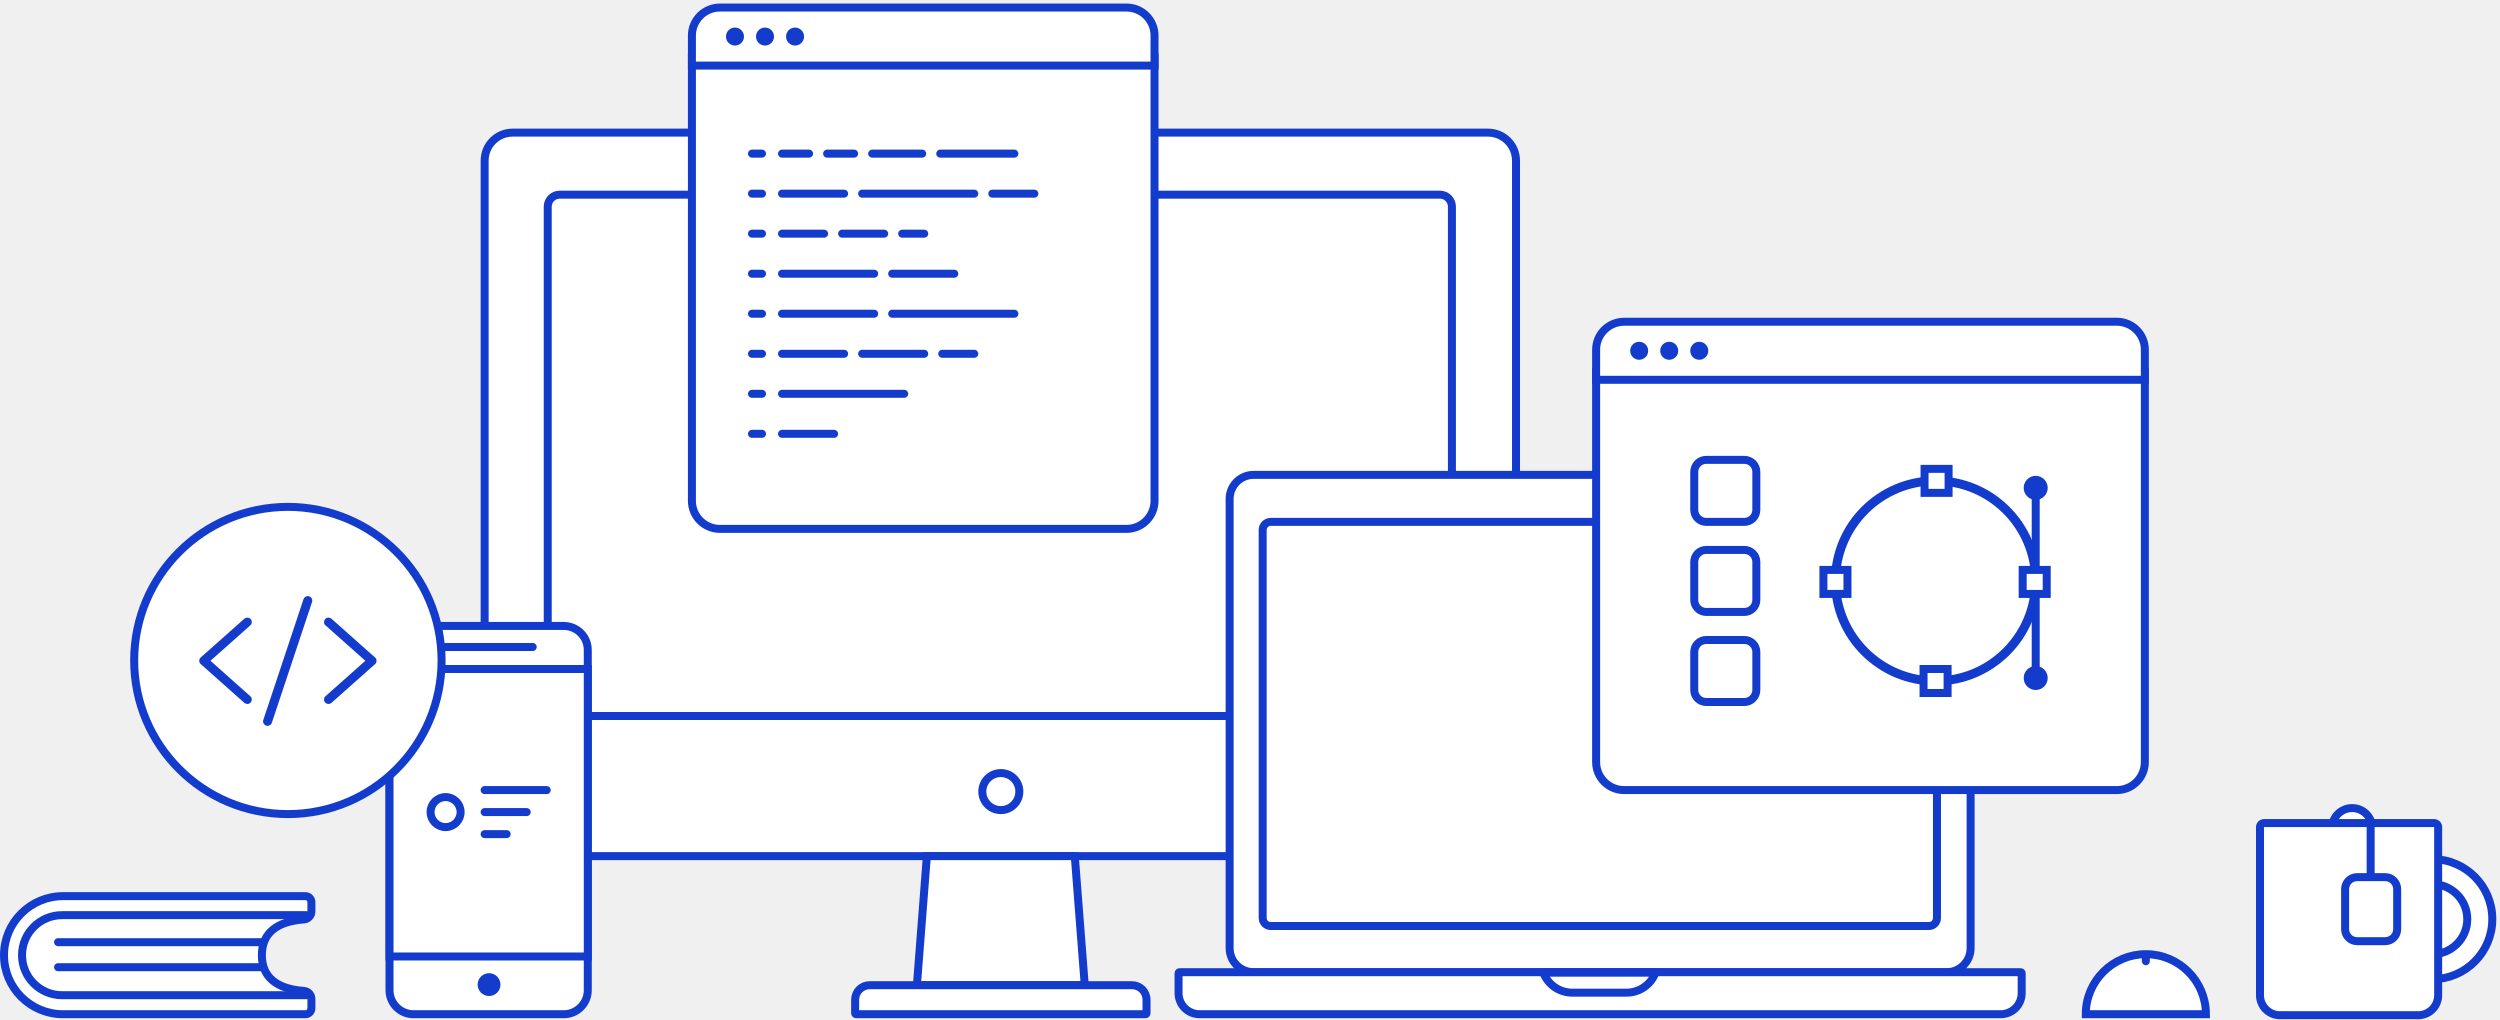
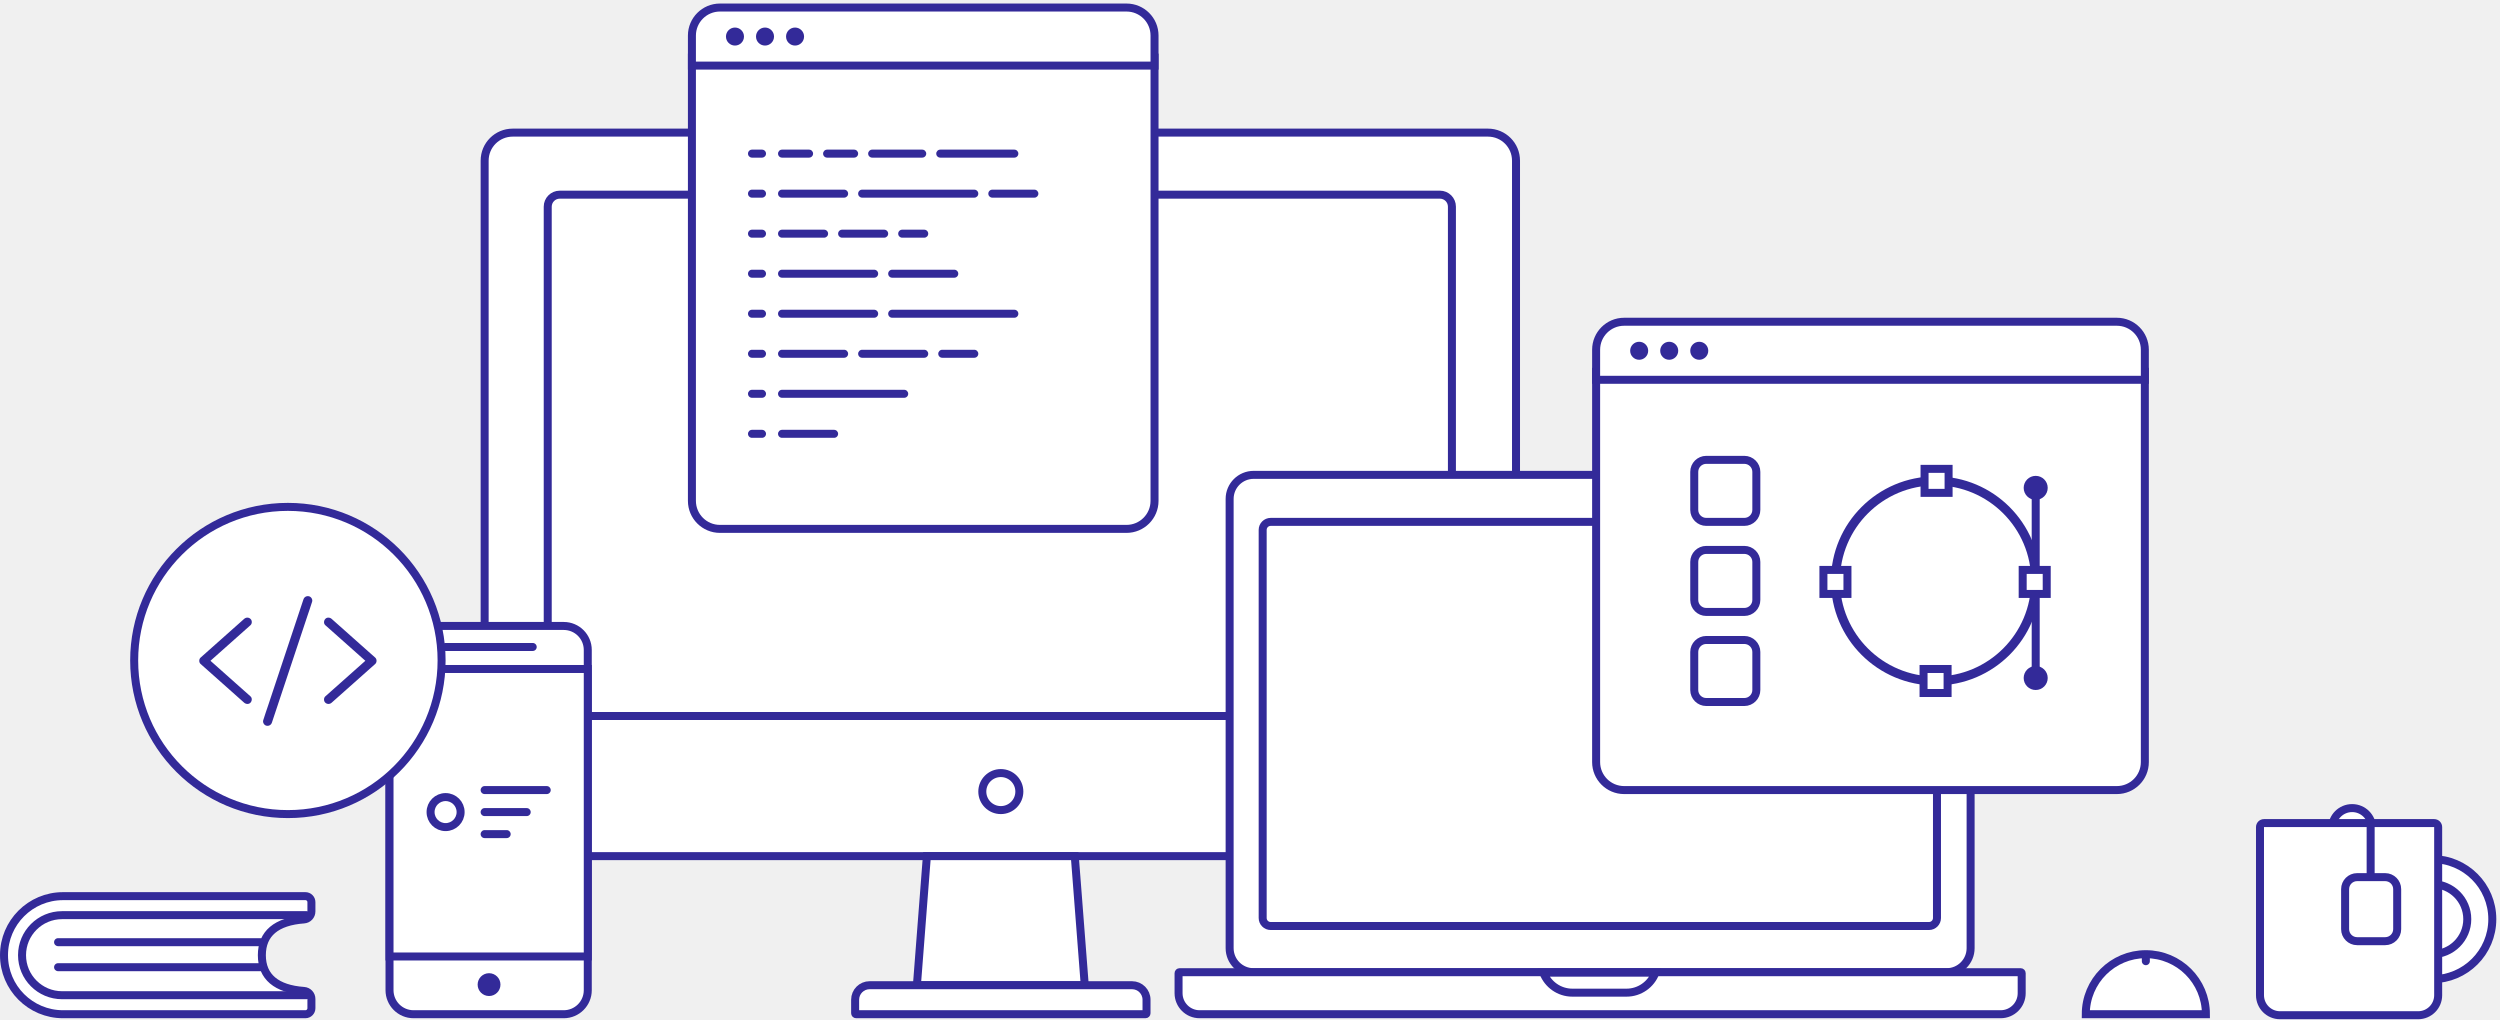
<svg xmlns="http://www.w3.org/2000/svg" width="650px" height="265px" viewBox="0 0 650 265" version="1.1">
  <g id="Website" stroke="none" stroke-width="1" fill="none" fill-rule="evenodd">
    <g id="Group-32" transform="translate(0, 3)">
-       <path d="M126.008,38.765 C126.008,34.738 129.264,31.482 133.298,31.482 L386.872,31.482 C390.899,31.482 394.162,34.74 394.162,38.765 L394.162,212.307 C394.162,216.334 390.906,219.591 386.872,219.591 L133.298,219.591 C129.271,219.591 126.008,216.332 126.008,212.307 L126.008,38.765 Z" id="Case" stroke="#133ccd" stroke-width="2.081" fill="#FFFFFF" />
-       <path d="M142.41,50.737 C142.41,49.012 143.813,47.613 145.536,47.613 L374.374,47.613 C376.103,47.613 377.5,49.004 377.5,50.737 L377.5,180.042 C377.5,181.766 376.097,183.166 374.374,183.166 L145.536,183.166 C143.807,183.166 142.41,181.774 142.41,180.042 L142.41,50.737 Z" id="Case" stroke="#133ccd" stroke-width="2.081" fill="#FFFFFF" />
-       <path d="M240.99,219.591 L279.441,219.591 L282.037,253.154 L238.394,253.154 L240.99,219.591 Z" id="Case" stroke="#133ccd" stroke-width="2.081" fill="#FFFFFF" />
-       <path d="M222.334,253.411 L222.334,256.927 C222.334,259.007 224.024,260.699 226.104,260.699 L294.326,260.699 C296.402,260.699 298.096,259.007 298.096,256.927 L298.096,253.411 C298.096,253.266 297.984,253.154 297.835,253.154 L222.596,253.154 C222.45,253.154 222.334,253.269 222.334,253.411 Z" id="Keyboard" stroke="#133ccd" stroke-width="2.081" fill="#FFFFFF" transform="translate(260.2153, 256.9265) scale(1, -1) translate(-260.2153, -256.9265) " />
-       <ellipse id="Oval-6" stroke="#133ccd" stroke-width="2.081" cx="260.215" cy="202.809" rx="4.816" ry="4.813" />
-       <rect id="Case" stroke="#133ccd" stroke-width="2.081" fill="#FFFFFF" x="101.275" y="159.75" width="51.547" height="100.949" rx="6.244" />
-       <path d="M101.275,170.937 L152.822,170.937 L152.822,245.687 L101.275,245.687 L101.275,170.937 Z" id="Case" stroke="#133ccd" stroke-width="2.081" fill="#FFFFFF" />
-       <rect id="Rectangle-11" fill="#133ccd" x="114.812" y="164.173" width="24.733" height="2.081" rx="1.041" />
-       <rect id="Rectangle-11" fill="#133ccd" x="124.185" y="250.032" width="5.936" height="5.932" rx="2.966" />
-       <ellipse id="Oval-6" stroke="#133ccd" stroke-width="2.081" fill="#FFFFFF" cx="115.854" cy="208.143" rx="3.905" ry="3.903" />
-       <rect id="Rectangle-11" fill="#133ccd" x="124.966" y="201.378" width="18.224" height="2.081" rx="1.041" />
-       <rect id="Rectangle-11" fill="#133ccd" x="124.966" y="207.102" width="13.017" height="2.081" rx="1.041" />
-       <rect id="Rectangle-11" fill="#133ccd" x="124.966" y="212.826" width="7.81" height="2.081" rx="1.041" />
-       <ellipse id="Oval-7" stroke="#133ccd" stroke-width="2.081" fill="#FFFFFF" cx="74.849" cy="168.726" rx="39.964" ry="39.937" />
-       <rect id="Case" stroke="#133ccd" stroke-width="2.081" fill="#FFFFFF" x="319.705" y="120.463" width="192.654" height="129.309" rx="6.244" />
-       <path d="M306.426,250.026 L306.426,255.235 C306.426,258.248 308.874,260.699 311.888,260.699 L520.176,260.699 C523.187,260.699 525.638,258.25 525.638,255.235 L525.638,250.026 C525.638,249.884 525.525,249.772 525.379,249.772 L306.685,249.772 C306.539,249.772 306.426,249.884 306.426,250.026 Z" id="Keyboard" stroke="#133ccd" stroke-width="2.081" fill="#FFFFFF" />
-       <path d="M430.429,249.889 L401.27,249.888 C402.434,252.961 405.402,255.092 408.808,255.092 L422.891,255.092 C426.297,255.092 429.265,252.962 430.429,249.889 Z" id="Notch" stroke="#133ccd" stroke-width="2.081" fill="#FFFFFF" />
-       <rect id="Screen" stroke="#133ccd" stroke-width="2.081" fill="#FFFFFF" x="328.295" y="132.691" width="175.32" height="105.073" rx="2.081" />
+       <path d="M126.008,38.765 C126.008,34.738 129.264,31.482 133.298,31.482 L386.872,31.482 C390.899,31.482 394.162,34.74 394.162,38.765 L394.162,212.307 C394.162,216.334 390.906,219.591 386.872,219.591 L133.298,219.591 C129.271,219.591 126.008,216.332 126.008,212.307 L126.008,38.765 Z" id="Case" stroke="#332A99" stroke-width="2.081" fill="#FFFFFF" />
+       <path d="M142.41,50.737 C142.41,49.012 143.813,47.613 145.536,47.613 L374.374,47.613 C376.103,47.613 377.5,49.004 377.5,50.737 L377.5,180.042 C377.5,181.766 376.097,183.166 374.374,183.166 L145.536,183.166 C143.807,183.166 142.41,181.774 142.41,180.042 L142.41,50.737 Z" id="Case" stroke="#332A99" stroke-width="2.081" fill="#FFFFFF" />
+       <path d="M240.99,219.591 L279.441,219.591 L282.037,253.154 L238.394,253.154 L240.99,219.591 Z" id="Case" stroke="#332A99" stroke-width="2.081" fill="#FFFFFF" />
+       <path d="M222.334,253.411 L222.334,256.927 C222.334,259.007 224.024,260.699 226.104,260.699 L294.326,260.699 C296.402,260.699 298.096,259.007 298.096,256.927 L298.096,253.411 C298.096,253.266 297.984,253.154 297.835,253.154 L222.596,253.154 C222.45,253.154 222.334,253.269 222.334,253.411 Z" id="Keyboard" stroke="#332A99" stroke-width="2.081" fill="#FFFFFF" transform="translate(260.2153, 256.9265) scale(1, -1) translate(-260.2153, -256.9265) " />
+       <ellipse id="Oval-6" stroke="#332A99" stroke-width="2.081" cx="260.215" cy="202.809" rx="4.816" ry="4.813" />
+       <rect id="Case" stroke="#332A99" stroke-width="2.081" fill="#FFFFFF" x="101.275" y="159.75" width="51.547" height="100.949" rx="6.244" />
+       <path d="M101.275,170.937 L152.822,170.937 L152.822,245.687 L101.275,245.687 L101.275,170.937 Z" id="Case" stroke="#332A99" stroke-width="2.081" fill="#FFFFFF" />
+       <rect id="Rectangle-11" fill="#332A99" x="114.812" y="164.173" width="24.733" height="2.081" rx="1.041" />
+       <rect id="Rectangle-11" fill="#332A99" x="124.185" y="250.032" width="5.936" height="5.932" rx="2.966" />
+       <ellipse id="Oval-6" stroke="#332A99" stroke-width="2.081" fill="#FFFFFF" cx="115.854" cy="208.143" rx="3.905" ry="3.903" />
+       <rect id="Rectangle-11" fill="#332A99" x="124.966" y="201.378" width="18.224" height="2.081" rx="1.041" />
+       <rect id="Rectangle-11" fill="#332A99" x="124.966" y="207.102" width="13.017" height="2.081" rx="1.041" />
+       <rect id="Rectangle-11" fill="#332A99" x="124.966" y="212.826" width="7.81" height="2.081" rx="1.041" />
+       <ellipse id="Oval-7" stroke="#332A99" stroke-width="2.081" fill="#FFFFFF" cx="74.849" cy="168.726" rx="39.964" ry="39.937" />
+       <rect id="Case" stroke="#332A99" stroke-width="2.081" fill="#FFFFFF" x="319.705" y="120.463" width="192.654" height="129.309" rx="6.244" />
+       <path d="M306.426,250.026 L306.426,255.235 C306.426,258.248 308.874,260.699 311.888,260.699 L520.176,260.699 C523.187,260.699 525.638,258.25 525.638,255.235 L525.638,250.026 C525.638,249.884 525.525,249.772 525.379,249.772 L306.685,249.772 C306.539,249.772 306.426,249.884 306.426,250.026 Z" id="Keyboard" stroke="#332A99" stroke-width="2.081" fill="#FFFFFF" />
+       <path d="M430.429,249.889 L401.27,249.888 C402.434,252.961 405.402,255.092 408.808,255.092 L422.891,255.092 C426.297,255.092 429.265,252.962 430.429,249.889 Z" id="Notch" stroke="#332A99" stroke-width="2.081" fill="#FFFFFF" />
+       <rect id="Screen" stroke="#332A99" stroke-width="2.081" fill="#FFFFFF" x="328.295" y="132.691" width="175.32" height="105.073" rx="2.081" />
      <ellipse id="Oval-3" fill="#293347" cx="254.358" cy="49.954" rx="1.302" ry="1.301" />
-       <path d="M179.899,11.968 L300.178,11.968 L300.178,127.228 C300.178,131.249 296.909,134.512 292.886,134.512 L187.191,134.512 C183.166,134.512 179.899,131.248 179.899,127.228 L179.899,11.968 Z" id="Case" stroke="#133ccd" stroke-width="2.081" fill="#FFFFFF" />
-       <path d="M179.899,6.238 C179.899,2.22 183.169,-1.041 187.191,-1.041 L292.886,-1.041 C296.913,-1.041 300.178,2.216 300.178,6.238 L300.178,14.05 L179.899,14.05 L179.899,6.238 Z" id="Case" stroke="#133ccd" stroke-width="2.081" fill="#FFFFFF" />
-       <ellipse id="Oval-5" fill="#133ccd" cx="191.094" cy="6.504" rx="2.343" ry="2.342" />
-       <ellipse id="Oval-5" fill="#133ccd" cx="198.904" cy="6.504" rx="2.343" ry="2.342" />
-       <ellipse id="Oval-5" fill="#133ccd" cx="206.714" cy="6.504" rx="2.343" ry="2.342" />
-       <rect id="Rectangle-11" fill="#133ccd" x="194.478" y="87.94" width="4.686" height="2.081" rx="1.041" />
-       <rect id="Rectangle-11" fill="#133ccd" x="194.478" y="35.905" width="4.686" height="2.081" rx="1.041" />
-       <path d="M203.329,35.905 L210.36,35.905 C210.935,35.905 211.401,36.371 211.401,36.945 C211.401,37.52 210.935,37.986 210.36,37.986 L203.329,37.986 C202.754,37.986 202.288,37.52 202.288,36.945 C202.288,36.371 202.754,35.905 203.329,35.905 Z" id="Rectangle-11" fill="#133ccd" />
-       <path d="M215.045,35.905 L222.075,35.905 C222.65,35.905 223.116,36.371 223.116,36.945 C223.116,37.52 222.65,37.986 222.075,37.986 L215.045,37.986 C214.47,37.986 214.004,37.52 214.004,36.945 C214.004,36.371 214.47,35.905 215.045,35.905 Z" id="Rectangle-11" fill="#133ccd" />
-       <path d="M226.76,35.905 L239.779,35.905 C240.354,35.905 240.82,36.371 240.82,36.945 C240.82,37.52 240.354,37.986 239.779,37.986 L226.76,37.986 C226.186,37.986 225.72,37.52 225.72,36.945 C225.72,36.371 226.186,35.905 226.76,35.905 Z" id="Rectangle-11" fill="#133ccd" />
-       <path d="M244.464,35.905 L263.731,35.905 C264.305,35.905 264.771,36.371 264.771,36.945 C264.771,37.52 264.305,37.986 263.731,37.986 L244.464,37.986 C243.889,37.986 243.423,37.52 243.423,36.945 C243.423,36.371 243.889,35.905 244.464,35.905 Z" id="Rectangle-11" fill="#133ccd" />
-       <rect id="Rectangle-11" fill="#133ccd" x="194.478" y="46.312" width="4.686" height="2.081" rx="1.041" />
-       <rect id="Rectangle-11" fill="#133ccd" x="194.478" y="56.719" width="4.686" height="2.081" rx="1.041" />
-       <rect id="Rectangle-11" fill="#133ccd" x="194.478" y="67.126" width="4.686" height="2.081" rx="1.041" />
-       <rect id="Rectangle-11" fill="#133ccd" x="194.478" y="77.533" width="4.686" height="2.081" rx="1.041" />
-       <rect id="Rectangle-11" fill="#133ccd" x="194.478" y="98.348" width="4.686" height="2.081" rx="1.041" />
-       <rect id="Rectangle-11" fill="#133ccd" x="194.478" y="108.755" width="4.686" height="2.081" rx="1.041" />
-       <rect id="Rectangle-11" fill="#133ccd" x="202.288" y="46.312" width="18.224" height="2.081" rx="1.041" />
-       <rect id="Rectangle-11" fill="#133ccd" x="223.116" y="46.312" width="31.241" height="2.081" rx="1.041" />
-       <rect id="Rectangle-11" fill="#133ccd" x="256.961" y="46.312" width="13.017" height="2.081" rx="1.041" />
-       <rect id="Rectangle-11" fill="#133ccd" x="202.288" y="56.719" width="13.017" height="2.081" rx="1.041" />
-       <rect id="Rectangle-11" fill="#133ccd" x="217.909" y="56.719" width="13.017" height="2.081" rx="1.041" />
-       <rect id="Rectangle-11" fill="#133ccd" x="233.53" y="56.719" width="7.81" height="2.081" rx="1.041" />
-       <rect id="Rectangle-11" fill="#133ccd" x="202.288" y="67.126" width="26.035" height="2.081" rx="1.041" />
-       <rect id="Rectangle-11" fill="#133ccd" x="230.926" y="67.126" width="18.224" height="2.081" rx="1.041" />
-       <rect id="Rectangle-11" fill="#133ccd" x="202.288" y="77.533" width="26.035" height="2.081" rx="1.041" />
-       <rect id="Rectangle-11" fill="#133ccd" x="230.926" y="77.533" width="33.845" height="2.081" rx="1.041" />
-       <rect id="Rectangle-11" fill="#133ccd" x="202.288" y="87.94" width="18.224" height="2.081" rx="1.041" />
-       <rect id="Rectangle-11" fill="#133ccd" x="223.116" y="87.94" width="18.224" height="2.081" rx="1.041" />
-       <rect id="Rectangle-11" fill="#133ccd" x="243.944" y="87.94" width="10.414" height="2.081" rx="1.041" />
-       <rect id="Rectangle-11" fill="#133ccd" x="202.288" y="98.348" width="33.845" height="2.081" rx="1.041" />
-       <rect id="Rectangle-11" fill="#133ccd" x="202.288" y="108.755" width="15.621" height="2.081" rx="1.041" />
-       <path d="M414.991,93.664 L557.659,93.664 L557.659,195.143 C557.659,199.163 554.4,202.419 550.374,202.419 L422.277,202.419 C418.256,202.419 414.991,199.157 414.991,195.143 L414.991,93.664 Z" id="Case" stroke="#133ccd" stroke-width="2.081" fill="#FFFFFF" />
-       <path d="M414.991,87.934 C414.991,83.913 418.251,80.655 422.277,80.655 L550.374,80.655 C554.398,80.655 557.659,83.912 557.659,87.934 L557.659,95.746 L414.991,95.746 L414.991,87.934 Z" id="Case" stroke="#133ccd" stroke-width="2.081" fill="#FFFFFF" />
-       <ellipse id="Oval-5" fill="#133ccd" cx="426.186" cy="88.201" rx="2.343" ry="2.342" />
-       <ellipse id="Oval-5" fill="#133ccd" cx="433.996" cy="88.201" rx="2.343" ry="2.342" />
-       <ellipse id="Oval-5" fill="#133ccd" cx="441.806" cy="88.201" rx="2.343" ry="2.342" />
-       <ellipse id="Oval-6" stroke="#133ccd" stroke-width="2.342" fill="#FFFFFF" cx="503.248" cy="148.042" rx="26.035" ry="26.018" />
-       <path d="M500.383,118.902 L500.383,125.146 L506.633,125.146 L506.633,118.902 L500.383,118.902 Z" id="Rectangle-12" stroke="#133ccd" stroke-width="2.081" fill="#FFFFFF" />
-       <path d="M500.123,170.937 L500.123,177.182 L506.373,177.182 L506.373,170.937 L500.123,170.937 Z" id="Rectangle-12" stroke="#133ccd" stroke-width="2.081" fill="#FFFFFF" />
-       <path d="M474.089,145.18 L474.089,151.424 L480.338,151.424 L480.338,145.18 L474.089,145.18 Z" id="Rectangle-12" stroke="#133ccd" stroke-width="2.081" fill="#FFFFFF" />
-       <path d="M525.897,145.18 L525.897,151.424 L532.147,151.424 L532.147,145.18 L525.897,145.18 Z" id="Rectangle-12" stroke="#133ccd" stroke-width="2.081" fill="#FFFFFF" />
-       <line x1="529.282" y1="124.626" x2="529.282" y2="144.139" id="Line" stroke="#133ccd" stroke-width="2.081" stroke-linecap="square" />
-       <line x1="529.282" y1="151.944" x2="529.282" y2="171.458" id="Line" stroke="#133ccd" stroke-width="2.081" stroke-linecap="square" />
-       <ellipse id="Oval-5" fill="#133ccd" cx="529.282" cy="123.845" rx="3.124" ry="3.122" />
-       <ellipse id="Oval-5" fill="#133ccd" cx="529.282" cy="173.279" rx="3.124" ry="3.122" />
-       <g id="Group-60" transform="translate(439.4632, 115.5194)" fill="#FFFFFF" stroke="#133ccd" stroke-width="2.081">
+       <path d="M179.899,11.968 L300.178,11.968 L300.178,127.228 C300.178,131.249 296.909,134.512 292.886,134.512 L187.191,134.512 C183.166,134.512 179.899,131.248 179.899,127.228 L179.899,11.968 Z" id="Case" stroke="#332A99" stroke-width="2.081" fill="#FFFFFF" />
+       <path d="M179.899,6.238 C179.899,2.22 183.169,-1.041 187.191,-1.041 L292.886,-1.041 C296.913,-1.041 300.178,2.216 300.178,6.238 L300.178,14.05 L179.899,14.05 L179.899,6.238 Z" id="Case" stroke="#332A99" stroke-width="2.081" fill="#FFFFFF" />
+       <ellipse id="Oval-5" fill="#332A99" cx="191.094" cy="6.504" rx="2.343" ry="2.342" />
+       <ellipse id="Oval-5" fill="#332A99" cx="198.904" cy="6.504" rx="2.343" ry="2.342" />
+       <ellipse id="Oval-5" fill="#332A99" cx="206.714" cy="6.504" rx="2.343" ry="2.342" />
+       <rect id="Rectangle-11" fill="#332A99" x="194.478" y="87.94" width="4.686" height="2.081" rx="1.041" />
+       <rect id="Rectangle-11" fill="#332A99" x="194.478" y="35.905" width="4.686" height="2.081" rx="1.041" />
+       <path d="M203.329,35.905 L210.36,35.905 C210.935,35.905 211.401,36.371 211.401,36.945 C211.401,37.52 210.935,37.986 210.36,37.986 L203.329,37.986 C202.754,37.986 202.288,37.52 202.288,36.945 C202.288,36.371 202.754,35.905 203.329,35.905 Z" id="Rectangle-11" fill="#332A99" />
+       <path d="M215.045,35.905 L222.075,35.905 C222.65,35.905 223.116,36.371 223.116,36.945 C223.116,37.52 222.65,37.986 222.075,37.986 L215.045,37.986 C214.47,37.986 214.004,37.52 214.004,36.945 C214.004,36.371 214.47,35.905 215.045,35.905 Z" id="Rectangle-11" fill="#332A99" />
+       <path d="M226.76,35.905 L239.779,35.905 C240.354,35.905 240.82,36.371 240.82,36.945 C240.82,37.52 240.354,37.986 239.779,37.986 L226.76,37.986 C226.186,37.986 225.72,37.52 225.72,36.945 C225.72,36.371 226.186,35.905 226.76,35.905 Z" id="Rectangle-11" fill="#332A99" />
+       <path d="M244.464,35.905 L263.731,35.905 C264.305,35.905 264.771,36.371 264.771,36.945 C264.771,37.52 264.305,37.986 263.731,37.986 L244.464,37.986 C243.889,37.986 243.423,37.52 243.423,36.945 C243.423,36.371 243.889,35.905 244.464,35.905 Z" id="Rectangle-11" fill="#332A99" />
+       <rect id="Rectangle-11" fill="#332A99" x="194.478" y="46.312" width="4.686" height="2.081" rx="1.041" />
+       <rect id="Rectangle-11" fill="#332A99" x="194.478" y="56.719" width="4.686" height="2.081" rx="1.041" />
+       <rect id="Rectangle-11" fill="#332A99" x="194.478" y="67.126" width="4.686" height="2.081" rx="1.041" />
+       <rect id="Rectangle-11" fill="#332A99" x="194.478" y="77.533" width="4.686" height="2.081" rx="1.041" />
+       <rect id="Rectangle-11" fill="#332A99" x="194.478" y="98.348" width="4.686" height="2.081" rx="1.041" />
+       <rect id="Rectangle-11" fill="#332A99" x="194.478" y="108.755" width="4.686" height="2.081" rx="1.041" />
+       <rect id="Rectangle-11" fill="#332A99" x="202.288" y="46.312" width="18.224" height="2.081" rx="1.041" />
+       <rect id="Rectangle-11" fill="#332A99" x="223.116" y="46.312" width="31.241" height="2.081" rx="1.041" />
+       <rect id="Rectangle-11" fill="#332A99" x="256.961" y="46.312" width="13.017" height="2.081" rx="1.041" />
+       <rect id="Rectangle-11" fill="#332A99" x="202.288" y="56.719" width="13.017" height="2.081" rx="1.041" />
+       <rect id="Rectangle-11" fill="#332A99" x="217.909" y="56.719" width="13.017" height="2.081" rx="1.041" />
+       <rect id="Rectangle-11" fill="#332A99" x="233.53" y="56.719" width="7.81" height="2.081" rx="1.041" />
+       <rect id="Rectangle-11" fill="#332A99" x="202.288" y="67.126" width="26.035" height="2.081" rx="1.041" />
+       <rect id="Rectangle-11" fill="#332A99" x="230.926" y="67.126" width="18.224" height="2.081" rx="1.041" />
+       <rect id="Rectangle-11" fill="#332A99" x="202.288" y="77.533" width="26.035" height="2.081" rx="1.041" />
+       <rect id="Rectangle-11" fill="#332A99" x="230.926" y="77.533" width="33.845" height="2.081" rx="1.041" />
+       <rect id="Rectangle-11" fill="#332A99" x="202.288" y="87.94" width="18.224" height="2.081" rx="1.041" />
+       <rect id="Rectangle-11" fill="#332A99" x="223.116" y="87.94" width="18.224" height="2.081" rx="1.041" />
+       <rect id="Rectangle-11" fill="#332A99" x="243.944" y="87.94" width="10.414" height="2.081" rx="1.041" />
+       <rect id="Rectangle-11" fill="#332A99" x="202.288" y="98.348" width="33.845" height="2.081" rx="1.041" />
+       <rect id="Rectangle-11" fill="#332A99" x="202.288" y="108.755" width="15.621" height="2.081" rx="1.041" />
+       <path d="M414.991,93.664 L557.659,93.664 L557.659,195.143 C557.659,199.163 554.4,202.419 550.374,202.419 L422.277,202.419 C418.256,202.419 414.991,199.157 414.991,195.143 L414.991,93.664 Z" id="Case" stroke="#332A99" stroke-width="2.081" fill="#FFFFFF" />
+       <path d="M414.991,87.934 C414.991,83.913 418.251,80.655 422.277,80.655 L550.374,80.655 C554.398,80.655 557.659,83.912 557.659,87.934 L557.659,95.746 L414.991,95.746 L414.991,87.934 Z" id="Case" stroke="#332A99" stroke-width="2.081" fill="#FFFFFF" />
+       <ellipse id="Oval-5" fill="#332A99" cx="426.186" cy="88.201" rx="2.343" ry="2.342" />
+       <ellipse id="Oval-5" fill="#332A99" cx="433.996" cy="88.201" rx="2.343" ry="2.342" />
+       <ellipse id="Oval-5" fill="#332A99" cx="441.806" cy="88.201" rx="2.343" ry="2.342" />
+       <ellipse id="Oval-6" stroke="#332A99" stroke-width="2.342" fill="#FFFFFF" cx="503.248" cy="148.042" rx="26.035" ry="26.018" />
+       <path d="M500.383,118.902 L500.383,125.146 L506.633,125.146 L506.633,118.902 L500.383,118.902 Z" id="Rectangle-12" stroke="#332A99" stroke-width="2.081" fill="#FFFFFF" />
+       <path d="M500.123,170.937 L500.123,177.182 L506.373,177.182 L506.373,170.937 L500.123,170.937 Z" id="Rectangle-12" stroke="#332A99" stroke-width="2.081" fill="#FFFFFF" />
+       <path d="M474.089,145.18 L474.089,151.424 L480.338,151.424 L480.338,145.18 L474.089,145.18 Z" id="Rectangle-12" stroke="#332A99" stroke-width="2.081" fill="#FFFFFF" />
+       <path d="M525.897,145.18 L525.897,151.424 L532.147,151.424 L532.147,145.18 L525.897,145.18 Z" id="Rectangle-12" stroke="#332A99" stroke-width="2.081" fill="#FFFFFF" />
+       <line x1="529.282" y1="124.626" x2="529.282" y2="144.139" id="Line" stroke="#332A99" stroke-width="2.081" stroke-linecap="square" />
+       <line x1="529.282" y1="151.944" x2="529.282" y2="171.458" id="Line" stroke="#332A99" stroke-width="2.081" stroke-linecap="square" />
+       <ellipse id="Oval-5" fill="#332A99" cx="529.282" cy="123.845" rx="3.124" ry="3.122" />
+       <ellipse id="Oval-5" fill="#332A99" cx="529.282" cy="173.279" rx="3.124" ry="3.122" />
+       <g id="Group-60" transform="translate(439.4632, 115.5194)" fill="#FFFFFF" stroke="#332A99" stroke-width="2.081">
        <rect id="Rectangle-15" x="1.041" y="1.041" width="16.143" height="16.131" rx="3.122" />
        <rect id="Rectangle-15" x="1.041" y="24.457" width="16.143" height="16.131" rx="3.122" />
        <rect id="Rectangle-15" x="1.041" y="47.873" width="16.143" height="16.131" rx="3.122" />
      </g>
-       <ellipse id="Oval-8" stroke="#133ccd" stroke-width="2.081" fill="#FFFFFF" cx="632.379" cy="235.982" rx="15.621" ry="15.611" />
-       <ellipse id="Oval-8" stroke="#133ccd" stroke-width="2.081" fill="#FFFFFF" cx="632.379" cy="235.982" rx="9.112" ry="9.106" />
-       <ellipse id="Oval-8" stroke="#133ccd" stroke-width="2.081" fill="#FFFFFF" cx="611.552" cy="212.306" rx="5.207" ry="5.204" />
-       <path d="M588.64,211.005 C588.065,211.005 587.599,211.471 587.599,212.046 L587.599,255.756 C587.599,258.63 589.929,260.959 592.803,260.959 L628.72,260.959 C631.594,260.959 633.924,258.63 633.924,255.756 L633.924,212.046 C633.924,211.471 633.458,211.005 632.883,211.005 L588.64,211.005 Z" id="Rectangle-16" stroke="#133ccd" stroke-width="2.081" fill="#FFFFFF" />
-       <rect id="Rectangle-16" stroke="#133ccd" stroke-width="2.081" fill="#FFFFFF" x="609.729" y="225.055" width="13.539" height="16.651" rx="3.122" />
-       <line x1="616.368" y1="211.395" x2="616.368" y2="223.233" id="Line-2" stroke="#133ccd" stroke-width="2.081" stroke-linecap="square" />
-       <path d="M557.92,260.699 C566.548,260.699 573.541,260.699 573.541,260.699 C573.541,252.078 566.548,245.088 557.92,245.088 C549.293,245.088 542.3,252.078 542.3,260.699 C542.3,260.699 549.293,260.699 557.92,260.699 Z" id="Oval-8" stroke="#133ccd" stroke-width="2.081" fill="#FFFFFF" />
-       <rect id="Rectangle-11" fill="#133ccd" x="556.879" y="244.568" width="2.083" height="3.382" rx="1.041" />
-       <path d="M16.391,229.998 C7.913,229.998 1.041,236.871 1.041,245.349 C1.041,253.827 7.913,260.699 16.391,260.699 L79.407,260.699 C80.269,260.699 80.968,260 80.968,259.138 L80.968,256.722 C80.968,255.63 80.124,254.723 79.034,254.646 C71.88,254.138 68.081,250.995 68.081,245.349 C68.081,239.702 71.88,236.559 79.034,236.051 C80.124,235.974 80.968,235.067 80.968,233.975 L80.968,231.559 C80.968,230.697 80.269,229.998 79.407,229.998 L16.391,229.998 Z" id="Rectangle-17" stroke="#133ccd" stroke-width="2.081" fill="#FFFFFF" />
-       <path d="M80.186,255.3 C80.186,255.552 79.982,255.756 79.73,255.756 L79.73,255.756 L72.353,255.756 L16.141,255.756 C10.39,255.756 5.728,251.096 5.728,245.349 C5.728,239.601 10.39,234.941 16.141,234.941 L72.353,234.941 L79.73,234.941 L79.73,234.941 C79.982,234.941 80.186,235.146 80.186,235.397" id="Rectangle-19" stroke="#133ccd" stroke-width="2.081" />
-       <rect id="Rectangle-18" fill="#133ccd" x="14.059" y="240.926" width="54.673" height="2.081" rx="1.041" />
-       <rect id="Rectangle-18" fill="#133ccd" x="14.059" y="247.43" width="54.673" height="2.081" rx="1.041" />
-       <path d="M65.127,178.055 C63.849,176.92 62.571,175.785 61.294,174.65 C59.257,172.843 57.227,171.03 55.191,169.223 C54.724,168.812 54.258,168.395 53.797,167.983 C53.797,168.528 53.797,169.078 53.797,169.622 C55.074,168.487 56.352,167.352 57.63,166.217 C59.666,164.41 61.696,162.597 63.732,160.79 C64.199,160.379 64.666,159.962 65.127,159.551 C65.582,159.145 65.576,158.317 65.127,157.912 C64.642,157.466 63.966,157.477 63.475,157.912 C62.198,159.047 60.92,160.182 59.642,161.317 C57.606,163.124 55.576,164.937 53.54,166.744 C53.073,167.155 52.607,167.572 52.146,167.983 C51.696,168.383 51.696,169.223 52.146,169.622 C53.423,170.758 54.701,171.893 55.979,173.028 C58.015,174.835 60.045,176.648 62.081,178.455 C62.548,178.866 63.015,179.283 63.475,179.694 C63.931,180.1 64.683,180.175 65.127,179.694 C65.535,179.254 65.611,178.489 65.127,178.055 L65.127,178.055 Z" id="Shape" fill="#133ccd" fill-rule="nonzero" />
-       <path d="M84.583,159.554 C85.86,160.689 87.138,161.824 88.416,162.959 C90.452,164.766 92.482,166.579 94.518,168.386 C94.985,168.797 95.452,169.214 95.912,169.625 C95.912,169.081 95.912,168.531 95.912,167.986 C94.635,169.121 93.357,170.256 92.079,171.392 C90.043,173.199 88.013,175.011 85.977,176.818 C85.51,177.23 85.043,177.647 84.583,178.058 C84.128,178.463 84.133,179.291 84.583,179.697 C85.067,180.143 85.744,180.131 86.234,179.697 C87.511,178.562 88.789,177.427 90.067,176.291 C92.103,174.484 94.133,172.672 96.169,170.865 C96.636,170.453 97.103,170.036 97.563,169.625 C98.013,169.226 98.013,168.386 97.563,167.986 C96.286,166.851 95.008,165.716 93.73,164.581 C91.694,162.774 89.664,160.961 87.628,159.154 C87.161,158.743 86.695,158.326 86.234,157.914 C85.779,157.509 85.026,157.434 84.583,157.914 C84.174,158.355 84.098,159.119 84.583,159.554 L84.583,159.554 Z" id="Shape" fill="#133ccd" fill-rule="nonzero" />
-       <path d="M70.694,184.876 C71.044,183.833 71.388,182.791 71.738,181.742 C72.572,179.235 73.407,176.733 74.241,174.225 C75.244,171.202 76.248,168.184 77.257,165.161 C78.126,162.549 78.996,159.937 79.865,157.325 C80.279,156.056 80.746,154.794 81.131,153.508 C81.137,153.491 81.143,153.473 81.148,153.456 C81.341,152.883 80.927,152.164 80.332,152.031 C79.69,151.886 79.101,152.222 78.896,152.842 C78.546,153.885 78.202,154.927 77.852,155.975 C77.018,158.483 76.184,160.985 75.349,163.493 C74.346,166.516 73.342,169.534 72.333,172.557 C71.464,175.169 70.595,177.781 69.725,180.393 C69.311,181.656 68.844,182.918 68.459,184.204 C68.453,184.221 68.448,184.239 68.442,184.256 C68.249,184.829 68.663,185.548 69.259,185.681 C69.9,185.826 70.49,185.49 70.694,184.876 L70.694,184.876 Z" id="Shape" fill="#133ccd" fill-rule="nonzero" />
+       <ellipse id="Oval-8" stroke="#332A99" stroke-width="2.081" fill="#FFFFFF" cx="632.379" cy="235.982" rx="15.621" ry="15.611" />
+       <ellipse id="Oval-8" stroke="#332A99" stroke-width="2.081" fill="#FFFFFF" cx="632.379" cy="235.982" rx="9.112" ry="9.106" />
+       <ellipse id="Oval-8" stroke="#332A99" stroke-width="2.081" fill="#FFFFFF" cx="611.552" cy="212.306" rx="5.207" ry="5.204" />
+       <path d="M588.64,211.005 C588.065,211.005 587.599,211.471 587.599,212.046 L587.599,255.756 C587.599,258.63 589.929,260.959 592.803,260.959 L628.72,260.959 C631.594,260.959 633.924,258.63 633.924,255.756 L633.924,212.046 C633.924,211.471 633.458,211.005 632.883,211.005 L588.64,211.005 Z" id="Rectangle-16" stroke="#332A99" stroke-width="2.081" fill="#FFFFFF" />
+       <rect id="Rectangle-16" stroke="#332A99" stroke-width="2.081" fill="#FFFFFF" x="609.729" y="225.055" width="13.539" height="16.651" rx="3.122" />
+       <line x1="616.368" y1="211.395" x2="616.368" y2="223.233" id="Line-2" stroke="#332A99" stroke-width="2.081" stroke-linecap="square" />
+       <path d="M557.92,260.699 C566.548,260.699 573.541,260.699 573.541,260.699 C573.541,252.078 566.548,245.088 557.92,245.088 C549.293,245.088 542.3,252.078 542.3,260.699 C542.3,260.699 549.293,260.699 557.92,260.699 Z" id="Oval-8" stroke="#332A99" stroke-width="2.081" fill="#FFFFFF" />
+       <rect id="Rectangle-11" fill="#332A99" x="556.879" y="244.568" width="2.083" height="3.382" rx="1.041" />
+       <path d="M16.391,229.998 C7.913,229.998 1.041,236.871 1.041,245.349 C1.041,253.827 7.913,260.699 16.391,260.699 L79.407,260.699 C80.269,260.699 80.968,260 80.968,259.138 L80.968,256.722 C80.968,255.63 80.124,254.723 79.034,254.646 C71.88,254.138 68.081,250.995 68.081,245.349 C68.081,239.702 71.88,236.559 79.034,236.051 C80.124,235.974 80.968,235.067 80.968,233.975 L80.968,231.559 C80.968,230.697 80.269,229.998 79.407,229.998 L16.391,229.998 Z" id="Rectangle-17" stroke="#332A99" stroke-width="2.081" fill="#FFFFFF" />
+       <path d="M80.186,255.3 C80.186,255.552 79.982,255.756 79.73,255.756 L79.73,255.756 L72.353,255.756 L16.141,255.756 C10.39,255.756 5.728,251.096 5.728,245.349 C5.728,239.601 10.39,234.941 16.141,234.941 L72.353,234.941 L79.73,234.941 L79.73,234.941 C79.982,234.941 80.186,235.146 80.186,235.397" id="Rectangle-19" stroke="#332A99" stroke-width="2.081" />
+       <rect id="Rectangle-18" fill="#332A99" x="14.059" y="240.926" width="54.673" height="2.081" rx="1.041" />
+       <rect id="Rectangle-18" fill="#332A99" x="14.059" y="247.43" width="54.673" height="2.081" rx="1.041" />
+       <path d="M65.127,178.055 C63.849,176.92 62.571,175.785 61.294,174.65 C59.257,172.843 57.227,171.03 55.191,169.223 C54.724,168.812 54.258,168.395 53.797,167.983 C53.797,168.528 53.797,169.078 53.797,169.622 C55.074,168.487 56.352,167.352 57.63,166.217 C59.666,164.41 61.696,162.597 63.732,160.79 C64.199,160.379 64.666,159.962 65.127,159.551 C65.582,159.145 65.576,158.317 65.127,157.912 C64.642,157.466 63.966,157.477 63.475,157.912 C62.198,159.047 60.92,160.182 59.642,161.317 C57.606,163.124 55.576,164.937 53.54,166.744 C53.073,167.155 52.607,167.572 52.146,167.983 C51.696,168.383 51.696,169.223 52.146,169.622 C53.423,170.758 54.701,171.893 55.979,173.028 C58.015,174.835 60.045,176.648 62.081,178.455 C62.548,178.866 63.015,179.283 63.475,179.694 C63.931,180.1 64.683,180.175 65.127,179.694 C65.535,179.254 65.611,178.489 65.127,178.055 L65.127,178.055 Z" id="Shape" fill="#332A99" fill-rule="nonzero" />
+       <path d="M84.583,159.554 C85.86,160.689 87.138,161.824 88.416,162.959 C90.452,164.766 92.482,166.579 94.518,168.386 C94.985,168.797 95.452,169.214 95.912,169.625 C95.912,169.081 95.912,168.531 95.912,167.986 C94.635,169.121 93.357,170.256 92.079,171.392 C90.043,173.199 88.013,175.011 85.977,176.818 C85.51,177.23 85.043,177.647 84.583,178.058 C84.128,178.463 84.133,179.291 84.583,179.697 C85.067,180.143 85.744,180.131 86.234,179.697 C87.511,178.562 88.789,177.427 90.067,176.291 C92.103,174.484 94.133,172.672 96.169,170.865 C96.636,170.453 97.103,170.036 97.563,169.625 C98.013,169.226 98.013,168.386 97.563,167.986 C96.286,166.851 95.008,165.716 93.73,164.581 C91.694,162.774 89.664,160.961 87.628,159.154 C87.161,158.743 86.695,158.326 86.234,157.914 C85.779,157.509 85.026,157.434 84.583,157.914 C84.174,158.355 84.098,159.119 84.583,159.554 L84.583,159.554 Z" id="Shape" fill="#332A99" fill-rule="nonzero" />
+       <path d="M70.694,184.876 C71.044,183.833 71.388,182.791 71.738,181.742 C72.572,179.235 73.407,176.733 74.241,174.225 C75.244,171.202 76.248,168.184 77.257,165.161 C78.126,162.549 78.996,159.937 79.865,157.325 C80.279,156.056 80.746,154.794 81.131,153.508 C81.137,153.491 81.143,153.473 81.148,153.456 C81.341,152.883 80.927,152.164 80.332,152.031 C79.69,151.886 79.101,152.222 78.896,152.842 C78.546,153.885 78.202,154.927 77.852,155.975 C77.018,158.483 76.184,160.985 75.349,163.493 C74.346,166.516 73.342,169.534 72.333,172.557 C71.464,175.169 70.595,177.781 69.725,180.393 C69.311,181.656 68.844,182.918 68.459,184.204 C68.453,184.221 68.448,184.239 68.442,184.256 C68.249,184.829 68.663,185.548 69.259,185.681 C69.9,185.826 70.49,185.49 70.694,184.876 L70.694,184.876 Z" id="Shape" fill="#332A99" fill-rule="nonzero" />
    </g>
  </g>
</svg>
